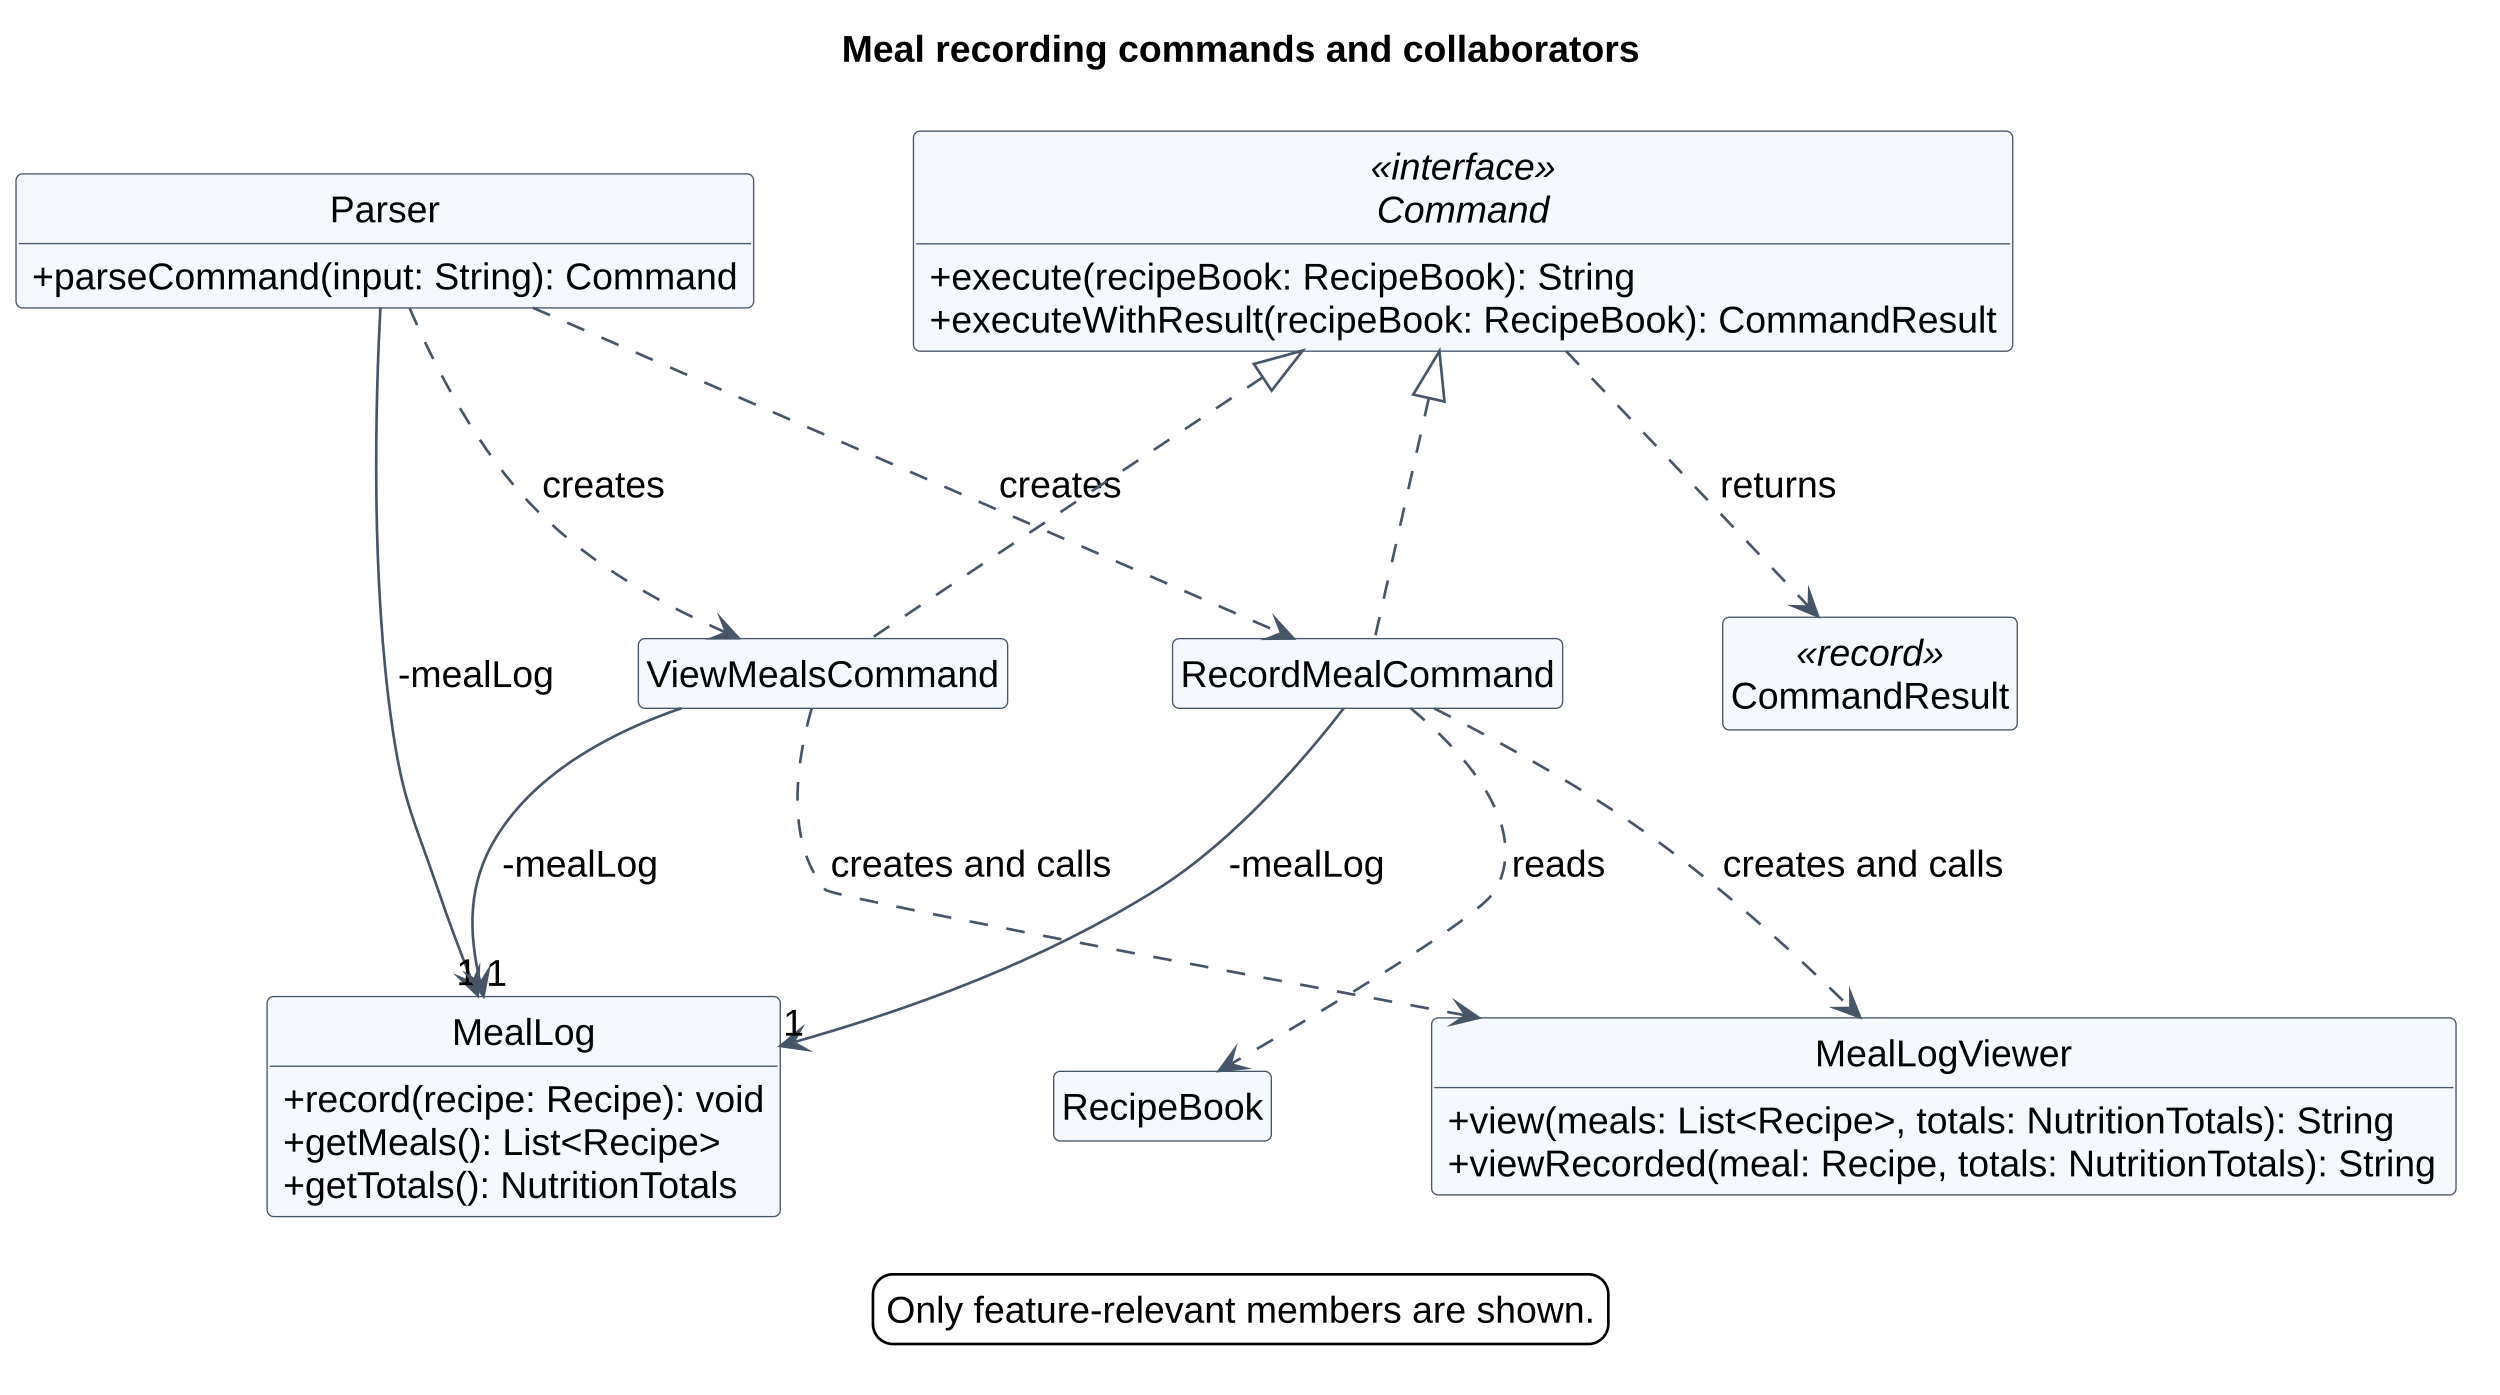
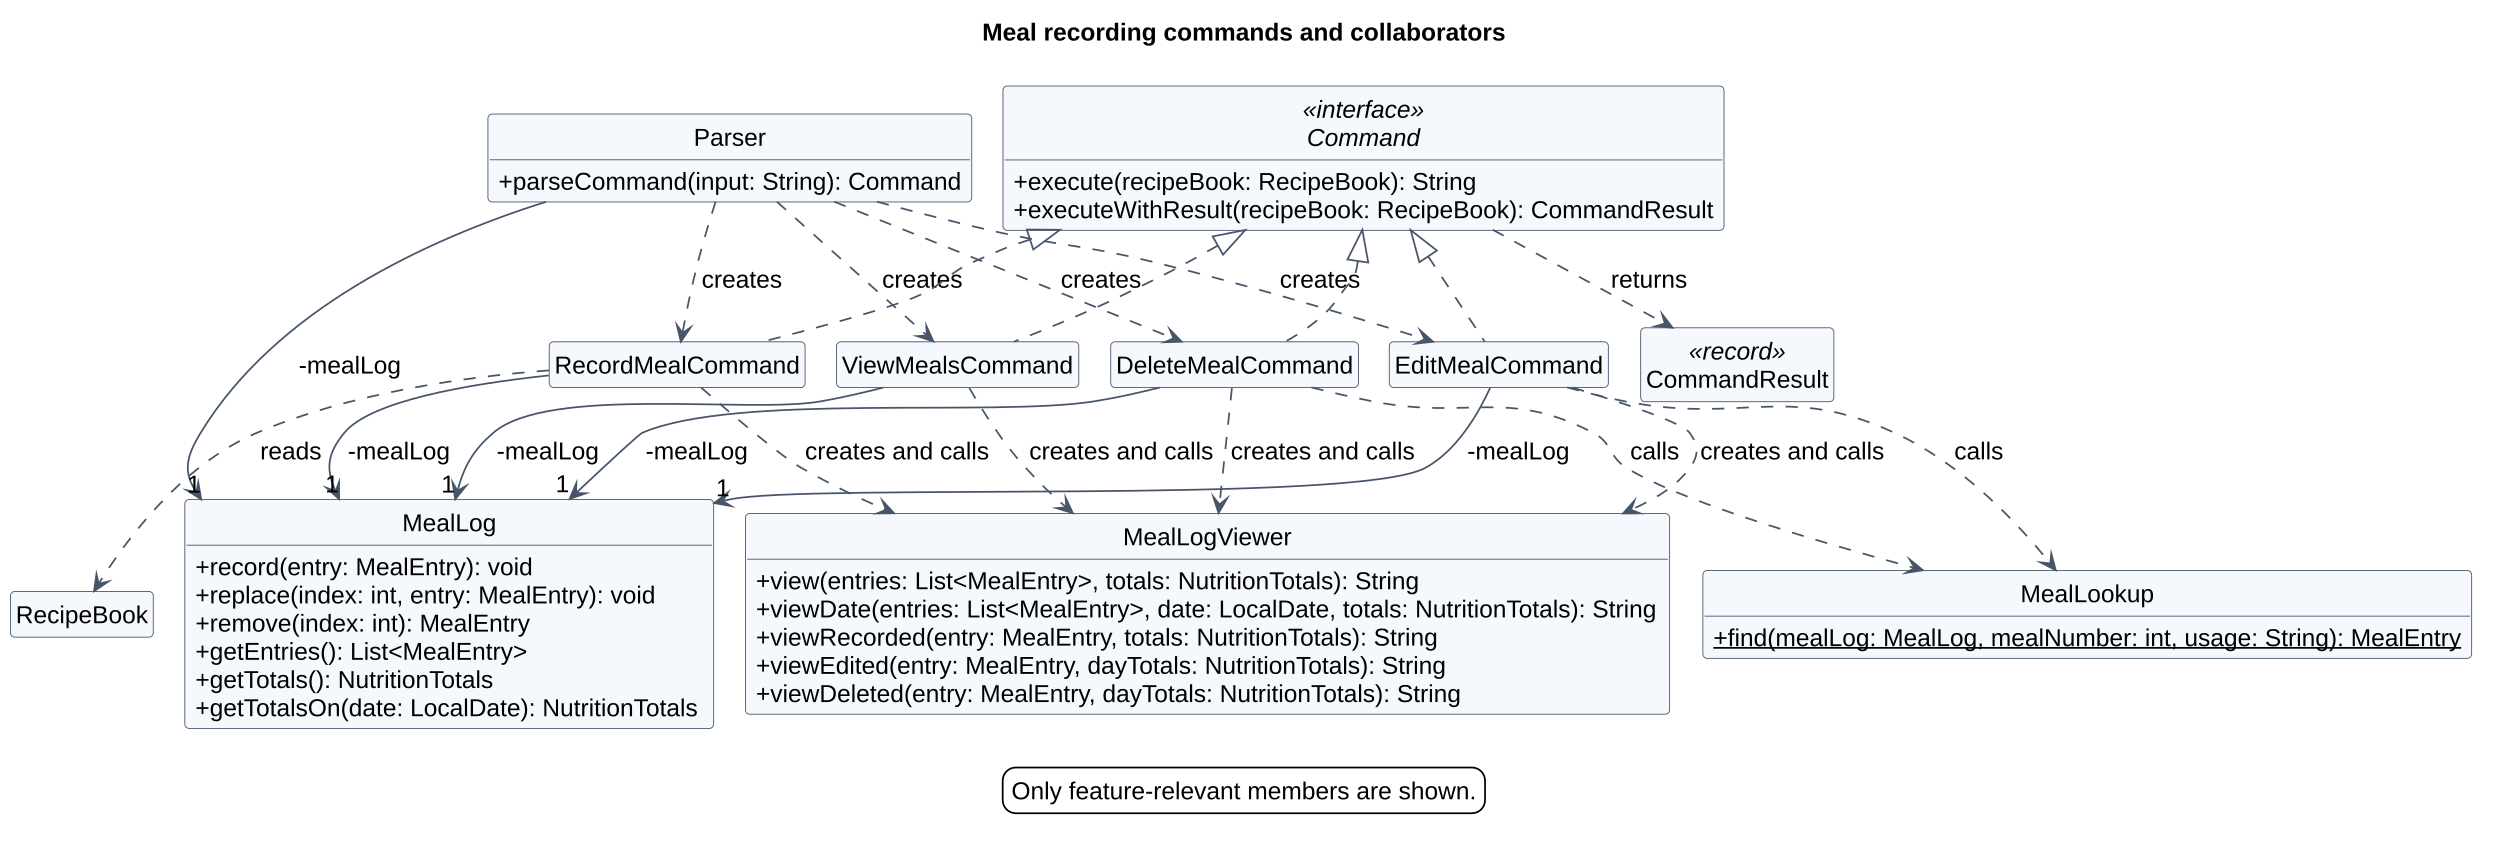
- <svg xmlns="http://www.w3.org/2000/svg" version="1.1" data-diagram-type="CLASS" style="width:936px;height:522px;background:#FFFFFF;" width="936px" height="522px" viewBox="0 0 936 522" zoomAndPan="magnify" preserveAspectRatio="none" contentStyleType="text/css">
+ <svg xmlns="http://www.w3.org/2000/svg" version="1.1" data-diagram-type="CLASS" style="width:1427px;height:483px;background:#FFFFFF;" width="1427px" height="483px" viewBox="0 0 1427 483" zoomAndPan="magnify" preserveAspectRatio="none" contentStyleType="text/css">
  <defs />
  <g font-family="sans-serif" lengthAdjust="spacing">
    <g class="title" data-source-line="3">
-       <text x="315.131" y="23.132" fill="#000" font-size="14" textLength="298.737" font-weight="700" font-family="Arial">Meal recording commands and collaborators</text>
+       <text x="560.631" y="23.132" fill="#000" font-size="14" textLength="298.737" font-weight="700" font-family="Arial">Meal recording commands and collaborators</text>
    </g>
    <g class="entity" data-qualified-name="Parser" id="ent0001" data-source-line="9">
-       <rect x="6" y="65.099" width="276.168" height="50.197" fill="#F5F8FC" style="stroke:#475569;stroke-width:0.5;" rx="2.5" ry="2.5" />
-       <text x="123.467" y="83.23" fill="#000" font-size="14" textLength="41.234" font-family="Arial">Parser</text>
-       <line x1="7" y1="91.197" x2="281.168" y2="91.197" style="stroke:#475569;stroke-width:0.5;" />
-       <text x="12" y="108.329" fill="#000" font-size="14" textLength="264.168" font-family="Arial">+parseCommand(input: String): Command</text>
+       <rect x="278.5" y="65.099" width="276.168" height="50.197" fill="#F5F8FC" style="stroke:#475569;stroke-width:0.5;" rx="2.5" ry="2.5" />
+       <text x="395.967" y="83.23" fill="#000" font-size="14" textLength="41.234" font-family="Arial">Parser</text>
+       <line x1="279.5" y1="91.197" x2="553.668" y2="91.197" style="stroke:#475569;stroke-width:0.5;" />
+       <text x="284.5" y="108.329" fill="#000" font-size="14" textLength="264.168" font-family="Arial">+parseCommand(input: String): Command</text>
    </g>
    <g class="entity" data-qualified-name="Command" id="ent0002" data-source-line="12">
-       <rect x="342" y="49.099" width="411.567" height="82.395" fill="#F5F8FC" style="stroke:#475569;stroke-width:0.5;" rx="2.5" ry="2.5" />
-       <text x="513.149" y="67.23" fill="#000" font-size="14" textLength="69.269" font-style="italic" font-family="Arial">«interface»</text>
-       <text x="515.494" y="83.329" fill="#000" font-size="14" textLength="64.579" font-style="italic" font-family="Arial">Command</text>
-       <line x1="343" y1="91.296" x2="752.567" y2="91.296" style="stroke:#475569;stroke-width:0.5;" />
-       <text x="348" y="108.428" fill="#000" font-size="14" textLength="264.195" font-family="Arial">+execute(recipeBook: RecipeBook): String</text>
-       <text x="348" y="124.526" fill="#000" font-size="14" textLength="399.567" font-family="Arial">+executeWithResult(recipeBook: RecipeBook): CommandResult</text>
+       <rect x="572.5" y="49.099" width="411.567" height="82.395" fill="#F5F8FC" style="stroke:#475569;stroke-width:0.5;" rx="2.5" ry="2.5" />
+       <text x="743.649" y="67.23" fill="#000" font-size="14" textLength="69.269" font-style="italic" font-family="Arial">«interface»</text>
+       <text x="745.994" y="83.329" fill="#000" font-size="14" textLength="64.579" font-style="italic" font-family="Arial">Command</text>
+       <line x1="573.5" y1="91.296" x2="983.067" y2="91.296" style="stroke:#475569;stroke-width:0.5;" />
+       <text x="578.5" y="108.428" fill="#000" font-size="14" textLength="264.195" font-family="Arial">+execute(recipeBook: RecipeBook): String</text>
+       <text x="578.5" y="124.526" fill="#000" font-size="14" textLength="399.567" font-family="Arial">+executeWithResult(recipeBook: RecipeBook): CommandResult</text>
    </g>
    <g class="entity" data-qualified-name="CommandResult" id="ent0003" data-source-line="16">
-       <rect x="645" y="231.099" width="110.262" height="42.197" fill="#F5F8FC" style="stroke:#475569;stroke-width:0.5;" rx="2.5" ry="2.5" />
-       <text x="672.503" y="249.23" fill="#000" font-size="14" textLength="55.255" font-style="italic" font-family="Arial">«record»</text>
-       <text x="648" y="265.329" fill="#000" font-size="14" textLength="104.262" font-family="Arial">CommandResult</text>
+       <rect x="936.5" y="187.099" width="110.262" height="42.197" fill="#F5F8FC" style="stroke:#475569;stroke-width:0.5;" rx="2.5" ry="2.5" />
+       <text x="964.003" y="205.23" fill="#000" font-size="14" textLength="55.255" font-style="italic" font-family="Arial">«record»</text>
+       <text x="939.5" y="221.329" fill="#000" font-size="14" textLength="104.262" font-family="Arial">CommandResult</text>
    </g>
    <g class="entity" data-qualified-name="RecordMealCommand" id="ent0004" data-source-line="17">
-       <rect x="439" y="239.099" width="146.055" height="26.099" fill="#F5F8FC" style="stroke:#475569;stroke-width:0.5;" rx="2.5" ry="2.5" />
-       <text x="442" y="257.23" fill="#000" font-size="14" textLength="140.055" font-family="Arial">RecordMealCommand</text>
+       <rect x="313.5" y="195.099" width="146.055" height="26.099" fill="#F5F8FC" style="stroke:#475569;stroke-width:0.5;" rx="2.5" ry="2.5" />
+       <text x="316.5" y="213.23" fill="#000" font-size="14" textLength="140.055" font-family="Arial">RecordMealCommand</text>
    </g>
    <g class="entity" data-qualified-name="ViewMealsCommand" id="ent0005" data-source-line="18">
-       <rect x="239" y="239.099" width="138.269" height="26.099" fill="#F5F8FC" style="stroke:#475569;stroke-width:0.5;" rx="2.5" ry="2.5" />
-       <text x="242" y="257.23" fill="#000" font-size="14" textLength="132.269" font-family="Arial">ViewMealsCommand</text>
-     </g>
-     <g class="entity" data-qualified-name="MealLog" id="ent0006" data-source-line="19">
-       <rect x="100" y="373.099" width="192.134" height="82.395" fill="#F5F8FC" style="stroke:#475569;stroke-width:0.5;" rx="2.5" ry="2.5" />
-       <text x="169.215" y="391.23" fill="#000" font-size="14" textLength="53.703" font-family="Arial">MealLog</text>
-       <line x1="101" y1="399.197" x2="291.134" y2="399.197" style="stroke:#475569;stroke-width:0.5;" />
-       <text x="106" y="416.329" fill="#000" font-size="14" textLength="180.134" font-family="Arial">+record(recipe: Recipe): void</text>
-       <text x="106" y="432.428" fill="#000" font-size="14" textLength="163.803" font-family="Arial">+getMeals(): List&lt;Recipe&gt;</text>
-       <text x="106" y="448.526" fill="#000" font-size="14" textLength="173.12" font-family="Arial">+getTotals(): NutritionTotals</text>
-     </g>
-     <g class="entity" data-qualified-name="MealLogViewer" id="ent0007" data-source-line="24">
-       <rect x="536" y="381.099" width="383.54" height="66.296" fill="#F5F8FC" style="stroke:#475569;stroke-width:0.5;" rx="2.5" ry="2.5" />
-       <text x="679.522" y="399.23" fill="#000" font-size="14" textLength="96.496" font-family="Arial">MealLogViewer</text>
-       <line x1="537" y1="407.197" x2="918.54" y2="407.197" style="stroke:#475569;stroke-width:0.5;" />
-       <text x="542" y="424.329" fill="#000" font-size="14" textLength="355.975" font-family="Arial">+view(meals: List&lt;Recipe&gt;, totals: NutritionTotals): String</text>
-       <text x="542" y="440.428" fill="#000" font-size="14" textLength="371.54" font-family="Arial">+viewRecorded(meal: Recipe, totals: NutritionTotals): String</text>
-     </g>
-     <g class="entity" data-qualified-name="RecipeBook" id="ent0008" data-source-line="28">
-       <rect x="394.5" y="401.099" width="81.489" height="26.099" fill="#F5F8FC" style="stroke:#475569;stroke-width:0.5;" rx="2.5" ry="2.5" />
-       <text x="397.5" y="419.23" fill="#000" font-size="14" textLength="75.489" font-family="Arial">RecipeBook</text>
-     </g>
-     <g class="link" data-entity-1="ent0001" data-entity-2="ent0004" id="lnk9" data-link-type="dependency">
-       <polygon points="484.306,239.058,477.647,231.801,479.721,237.064,474.458,239.138,484.306,239.058" fill="#475569" style="stroke:#475569;stroke-width:1;stroke-linejoin:miter;stroke-miterlimit:10;" />
-       <path d="M199.492,115.225 C279.406,149.971 419.33,210.808 479.721,237.064" style="stroke:#475569;stroke-width:1;stroke-dasharray:7,7;" fill="none" />
-       <text x="374" y="186.23" fill="#000" font-size="14" textLength="45.91" font-family="Arial">creates</text>
-     </g>
-     <g class="link" data-entity-1="ent0001" data-entity-2="ent0005" id="lnk10" data-link-type="dependency">
-       <polygon points="276.493,238.892,269.865,231.607,271.916,236.879,266.644,238.93,276.493,238.892" fill="#475569" style="stroke:#475569;stroke-width:1;stroke-linejoin:miter;stroke-miterlimit:10;" />
-       <path d="M153.353,115.321 C162.762,137.218 179.021,169.273 201,191.099 C222.611,212.558 248.888,226.752 271.916,236.879" style="stroke:#475569;stroke-width:1;stroke-dasharray:7,7;" fill="none" />
-       <text x="203" y="186.23" fill="#000" font-size="14" textLength="45.91" font-family="Arial">creates</text>
-     </g>
-     <g class="link" data-entity-1="ent0001" data-entity-2="ent0006" id="lnk11" data-link-type="dependency">
-       <polygon points="178.891,372.708,179.237,362.865,177.022,368.07,171.817,365.856,178.891,372.708" fill="#475569" style="stroke:#475569;stroke-width:1;stroke-linejoin:miter;stroke-miterlimit:10;" />
-       <path d="M142.428,115.108 C140.583,150.08 138.731,216.98 147,273.099 C151.04,300.519 155.063,306.863 164,333.099 C168.437,346.126 171.949,355.484 177.022,368.07" style="stroke:#475569;stroke-width:1;" fill="none" />
-       <text x="149" y="257.23" fill="#000" font-size="14" textLength="58.365" font-family="Arial">-mealLog</text>
-       <text x="170.891" y="368.839" fill="#000" font-size="14" font-family="Arial">1</text>
-     </g>
-     <g class="link" data-entity-1="ent0002" data-entity-2="ent0004" id="lnk13" data-link-type="extension">
-       <polygon points="538.916,131.473,529.111,147.717,540.818,150.351,538.916,131.473" fill="none" style="stroke:#475569;stroke-width:1;stroke-linejoin:miter;stroke-miterlimit:10;" />
-       <path d="M534.964,149.034 C526.966,184.583 519.776,216.537 514.706,239.073" style="stroke:#475569;stroke-width:1;stroke-dasharray:7,7;" fill="none" />
-     </g>
-     <g class="link" data-entity-1="ent0002" data-entity-2="ent0005" id="lnk15" data-link-type="extension">
-       <polygon points="487.748,131.267,469.443,136.259,476.099,146.244,487.748,131.267" fill="none" style="stroke:#475569;stroke-width:1;stroke-linejoin:miter;stroke-miterlimit:10;" />
-       <path d="M472.771,141.251 C419.451,176.798 359.98,216.445 326.088,239.04" style="stroke:#475569;stroke-width:1;stroke-dasharray:7,7;" fill="none" />
-     </g>
-     <g class="link" data-entity-1="ent0002" data-entity-2="ent0003" id="lnk16" data-link-type="dependency">
-       <polygon points="680.682,230.763,677.383,221.483,677.238,227.138,671.583,226.993,680.682,230.763" fill="#475569" style="stroke:#475569;stroke-width:1;stroke-linejoin:miter;stroke-miterlimit:10;" />
-       <path d="M586.356,131.473 C616.434,163.134 653.592,202.248 677.238,227.138" style="stroke:#475569;stroke-width:1;stroke-dasharray:7,7;" fill="none" />
-       <text x="644" y="186.23" fill="#000" font-size="14" textLength="43.572" font-family="Arial">returns</text>
-     </g>
-     <g class="link" data-entity-1="ent0004" data-entity-2="ent0006" id="lnk17" data-link-type="dependency">
-       <polygon points="292.209,391.609,301.958,393.008,297.02,390.248,299.78,385.31,292.209,391.609" fill="#475569" style="stroke:#475569;stroke-width:1;stroke-linejoin:miter;stroke-miterlimit:10;" />
-       <path d="M503.124,265.141 C489.747,282.491 462.794,314.477 433,333.099 C390.098,359.913 341.973,377.529 297.02,390.248" style="stroke:#475569;stroke-width:1;" fill="none" />
-       <text x="460" y="328.23" fill="#000" font-size="14" textLength="58.365" font-family="Arial">-mealLog</text>
-       <text x="293.209" y="387.741" fill="#000" font-size="14" font-family="Arial">1</text>
-     </g>
-     <g class="link" data-entity-1="ent0005" data-entity-2="ent0006" id="lnk18" data-link-type="dependency">
-       <polygon points="181.045,372.978,182.847,363.295,179.885,368.114,175.066,365.152,181.045,372.978" fill="#475569" style="stroke:#475569;stroke-width:1;stroke-linejoin:miter;stroke-miterlimit:10;" />
-       <path d="M255.224,265.113 C229.641,273.88 201.22,288.653 186,313.099 C175.026,330.724 175.255,348.708 179.885,368.114" style="stroke:#475569;stroke-width:1;" fill="none" />
-       <text x="188" y="328.23" fill="#000" font-size="14" textLength="58.365" font-family="Arial">-mealLog</text>
-       <text x="182.045" y="369.109" fill="#000" font-size="14" font-family="Arial">1</text>
-     </g>
-     <g class="link" data-entity-1="ent0004" data-entity-2="ent0008" id="lnk19" data-link-type="dependency">
-       <polygon points="456.361,400.941,466.157,399.919,460.695,398.447,462.167,392.985,456.361,400.941" fill="#475569" style="stroke:#475569;stroke-width:1;stroke-linejoin:miter;stroke-miterlimit:10;" />
-       <path d="M528.107,265.122 C546.802,280.625 573.452,308.518 560,333.099 C554.233,343.637 494.86,378.785 460.695,398.447" style="stroke:#475569;stroke-width:1;stroke-dasharray:7,7;" fill="none" />
-       <text x="566" y="328.23" fill="#000" font-size="14" textLength="35.021" font-family="Arial">reads</text>
-     </g>
-     <g class="link" data-entity-1="ent0004" data-entity-2="ent0007" id="lnk20" data-link-type="dependency">
-       <polygon points="696.425,380.886,692.783,371.736,692.849,377.392,687.192,377.457,696.425,380.886" fill="#475569" style="stroke:#475569;stroke-width:1;stroke-linejoin:miter;stroke-miterlimit:10;" />
-       <path d="M536.941,265.21 C559.046,276.404 591.789,294.131 618,313.099 C646.226,333.526 671.697,356.723 692.849,377.392" style="stroke:#475569;stroke-width:1;stroke-dasharray:7,7;" fill="none" />
-       <text x="645" y="328.23" fill="#000" font-size="14" textLength="45.91" font-family="Arial">creates</text>
-       <text x="690.91" y="328.23" fill="#000" font-size="14" font-family="Arial"> </text>
-       <text x="694.8" y="328.23" fill="#000" font-size="14" textLength="23.358" font-family="Arial">and</text>
-       <text x="718.158" y="328.23" fill="#000" font-size="14" font-family="Arial"> </text>
-       <text x="722.048" y="328.23" fill="#000" font-size="14" textLength="28.007" font-family="Arial">calls</text>
-     </g>
-     <g class="link" data-entity-1="ent0005" data-entity-2="ent0007" id="lnk21" data-link-type="dependency">
-       <polygon points="553.688,381.078,545.568,375.504,548.772,380.166,544.109,383.37,553.688,381.078" fill="#475569" style="stroke:#475569;stroke-width:1;stroke-linejoin:miter;stroke-miterlimit:10;" />
-       <path d="M303.884,265.285 C298.906,282.521 293.034,314.039 309,333.099 C311.108,335.616 434.654,359.002 548.772,380.166" style="stroke:#475569;stroke-width:1;stroke-dasharray:7,7;" fill="none" />
-       <text x="311" y="328.23" fill="#000" font-size="14" textLength="45.91" font-family="Arial">creates</text>
-       <text x="356.91" y="328.23" fill="#000" font-size="14" font-family="Arial"> </text>
-       <text x="360.8" y="328.23" fill="#000" font-size="14" textLength="23.358" font-family="Arial">and</text>
-       <text x="384.158" y="328.23" fill="#000" font-size="14" font-family="Arial"> </text>
-       <text x="388.048" y="328.23" fill="#000" font-size="14" textLength="28.007" font-family="Arial">calls</text>
-     </g>
-     <g class="legend" data-source-line="43">
-       <rect x="326.832" y="477.099" width="275.337" height="26.099" fill="none" style="stroke:#000;stroke-width:1;" rx="7.5" ry="7.5" />
-       <text x="331.832" y="495.23" fill="#000" font-size="14" textLength="265.337" font-family="Arial">Only feature-relevant members are shown.</text>
+       <rect x="477.5" y="195.099" width="138.269" height="26.099" fill="#F5F8FC" style="stroke:#475569;stroke-width:0.5;" rx="2.5" ry="2.5" />
+       <text x="480.5" y="213.23" fill="#000" font-size="14" textLength="132.269" font-family="Arial">ViewMealsCommand</text>
+     </g>
+     <g class="entity" data-qualified-name="EditMealCommand" id="ent0006" data-source-line="19">
+       <rect x="793" y="195.099" width="125.048" height="26.099" fill="#F5F8FC" style="stroke:#475569;stroke-width:0.5;" rx="2.5" ry="2.5" />
+       <text x="796" y="213.23" fill="#000" font-size="14" textLength="119.048" font-family="Arial">EditMealCommand</text>
+     </g>
+     <g class="entity" data-qualified-name="DeleteMealCommand" id="ent0007" data-source-line="20">
+       <rect x="634" y="195.099" width="141.393" height="26.099" fill="#F5F8FC" style="stroke:#475569;stroke-width:0.5;" rx="2.5" ry="2.5" />
+       <text x="637" y="213.23" fill="#000" font-size="14" textLength="135.393" font-family="Arial">DeleteMealCommand</text>
+     </g>
+     <g class="entity" data-qualified-name="MealLookup" id="ent0008" data-source-line="21">
+       <rect x="972" y="325.599" width="438.815" height="50.197" fill="#F5F8FC" style="stroke:#475569;stroke-width:0.5;" rx="2.5" ry="2.5" />
+       <text x="1153.27" y="343.73" fill="#000" font-size="14" textLength="76.275" font-family="Arial">MealLookup</text>
+       <line x1="973" y1="351.697" x2="1409.815" y2="351.697" style="stroke:#475569;stroke-width:0.5;" />
+       <text x="978" y="368.829" fill="#000" font-size="14" textLength="426.815" text-decoration="underline" font-family="Arial">+find(mealLog: MealLog, mealNumber: int, usage: String): MealEntry</text>
+     </g>
+     <g class="entity" data-qualified-name="MealLog" id="ent0009" data-source-line="24">
+       <rect x="105.5" y="285.099" width="301.864" height="130.69" fill="#F5F8FC" style="stroke:#475569;stroke-width:0.5;" rx="2.5" ry="2.5" />
+       <text x="229.581" y="303.23" fill="#000" font-size="14" textLength="53.703" font-family="Arial">MealLog</text>
+       <line x1="106.5" y1="311.197" x2="406.364" y2="311.197" style="stroke:#475569;stroke-width:0.5;" />
+       <text x="111.5" y="328.329" fill="#000" font-size="14" textLength="192.568" font-family="Arial">+record(entry: MealEntry): void</text>
+       <text x="111.5" y="344.428" fill="#000" font-size="14" textLength="262.616" font-family="Arial">+replace(index: int, entry: MealEntry): void</text>
+       <text x="111.5" y="360.526" fill="#000" font-size="14" textLength="191.017" font-family="Arial">+remove(index: int): MealEntry</text>
+       <text x="111.5" y="376.625" fill="#000" font-size="14" textLength="189.472" font-family="Arial">+getEntries(): List&lt;MealEntry&gt;</text>
+       <text x="111.5" y="392.724" fill="#000" font-size="14" textLength="173.12" font-family="Arial">+getTotals(): NutritionTotals</text>
+       <text x="111.5" y="408.822" fill="#000" font-size="14" textLength="289.864" font-family="Arial">+getTotalsOn(date: LocalDate): NutritionTotals</text>
+     </g>
+     <g class="entity" data-qualified-name="MealLogViewer" id="ent0010" data-source-line="32">
+       <rect x="425.5" y="293.099" width="527.512" height="114.592" fill="#F5F8FC" style="stroke:#475569;stroke-width:0.5;" rx="2.5" ry="2.5" />
+       <text x="641.008" y="311.23" fill="#000" font-size="14" textLength="96.496" font-family="Arial">MealLogViewer</text>
+       <line x1="426.5" y1="319.197" x2="952.012" y2="319.197" style="stroke:#475569;stroke-width:0.5;" />
+       <text x="431.5" y="336.329" fill="#000" font-size="14" textLength="380.092" font-family="Arial">+view(entries: List&lt;MealEntry&gt;, totals: NutritionTotals): String</text>
+       <text x="431.5" y="352.428" fill="#000" font-size="14" textLength="515.512" font-family="Arial">+viewDate(entries: List&lt;MealEntry&gt;, date: LocalDate, totals: NutritionTotals): String</text>
+       <text x="431.5" y="368.526" fill="#000" font-size="14" textLength="391.761" font-family="Arial">+viewRecorded(entry: MealEntry, totals: NutritionTotals): String</text>
+       <text x="431.5" y="384.625" fill="#000" font-size="14" textLength="397.988" font-family="Arial">+viewEdited(entry: MealEntry, dayTotals: NutritionTotals): String</text>
+       <text x="431.5" y="400.724" fill="#000" font-size="14" textLength="406.547" font-family="Arial">+viewDeleted(entry: MealEntry, dayTotals: NutritionTotals): String</text>
+     </g>
+     <g class="entity" data-qualified-name="RecipeBook" id="ent0011" data-source-line="39">
+       <rect x="6" y="337.599" width="81.489" height="26.099" fill="#F5F8FC" style="stroke:#475569;stroke-width:0.5;" rx="2.5" ry="2.5" />
+       <text x="9" y="355.73" fill="#000" font-size="14" textLength="75.489" font-family="Arial">RecipeBook</text>
+     </g>
+     <g class="link" data-entity-1="ent0001" data-entity-2="ent0004" id="lnk12" data-link-type="dependency">
+       <polygon points="388.645,195.023,394.213,186.9,389.553,190.107,386.346,185.447,388.645,195.023" fill="#475569" style="stroke:#475569;stroke-width:1;stroke-linejoin:miter;stroke-miterlimit:10;" />
+       <path d="M408.441,115.218 C405.128,125.581 401.397,137.869 398.5,149.099 C394.442,164.83 391.73,178.32 389.553,190.107" style="stroke:#475569;stroke-width:1;stroke-dasharray:7,7;" fill="none" />
+       <text x="400.5" y="164.23" fill="#000" font-size="14" textLength="45.91" font-family="Arial">creates</text>
+     </g>
+     <g class="link" data-entity-1="ent0001" data-entity-2="ent0005" id="lnk13" data-link-type="dependency">
+       <polygon points="532.778,194.854,528.726,185.878,529.047,191.525,523.399,191.847,532.778,194.854" fill="#475569" style="stroke:#475569;stroke-width:1;stroke-linejoin:miter;stroke-miterlimit:10;" />
+       <path d="M443.436,115.134 C470.656,139.422 507.895,172.651 529.047,191.525" style="stroke:#475569;stroke-width:1;stroke-dasharray:7,7;" fill="none" />
+       <text x="503.5" y="164.23" fill="#000" font-size="14" textLength="45.91" font-family="Arial">creates</text>
+     </g>
+     <g class="link" data-entity-1="ent0001" data-entity-2="ent0006" id="lnk14" data-link-type="dependency">
+       <polygon points="817.999,195.043,810.616,188.525,813.23,193.541,808.213,196.156,817.999,195.043" fill="#475569" style="stroke:#475569;stroke-width:1;stroke-linejoin:miter;stroke-miterlimit:10;" />
+       <path d="M500.569,115.132 C521.083,120.675 543.019,126.337 563.5,131.099 C604.507,140.632 615.58,139.198 656.5,149.099 C713.337,162.851 773.431,181.013 813.23,193.541" style="stroke:#475569;stroke-width:1;stroke-dasharray:7,7;" fill="none" />
+       <text x="730.5" y="164.23" fill="#000" font-size="14" textLength="45.91" font-family="Arial">creates</text>
+     </g>
+     <g class="link" data-entity-1="ent0001" data-entity-2="ent0007" id="lnk15" data-link-type="dependency">
+       <polygon points="674.483,195.009,667.63,187.936,669.845,193.141,664.641,195.356,674.483,195.009" fill="#475569" style="stroke:#475569;stroke-width:1;stroke-linejoin:miter;stroke-miterlimit:10;" />
+       <path d="M476.174,115.134 C536.641,139.489 623.098,174.312 669.845,193.141" style="stroke:#475569;stroke-width:1;stroke-dasharray:7,7;" fill="none" />
+       <text x="605.5" y="164.23" fill="#000" font-size="14" textLength="45.91" font-family="Arial">creates</text>
+     </g>
+     <g class="link" data-entity-1="ent0001" data-entity-2="ent0009" id="lnk16" data-link-type="dependency">
+       <polygon points="114.838,285.049,113.18,275.341,112.068,280.887,106.521,279.774,114.838,285.049" fill="#475569" style="stroke:#475569;stroke-width:1;stroke-linejoin:miter;stroke-miterlimit:10;" />
+       <path d="M311.652,115.168 C242.532,137.069 157.164,177.04 114.5,247.099 C105.96,261.121 104.571,269.627 112.068,280.887" style="stroke:#475569;stroke-width:1;" fill="none" />
+       <text x="170.5" y="213.23" fill="#000" font-size="14" textLength="58.365" font-family="Arial">-mealLog</text>
+       <text x="106.838" y="281.181" fill="#000" font-size="14" font-family="Arial">1</text>
+     </g>
+     <g class="link" data-entity-1="ent0002" data-entity-2="ent0004" id="lnk18" data-link-type="extension">
+       <polygon points="605.063,131.166,586.09,131.021,589.798,142.434,605.063,131.166" fill="none" style="stroke:#475569;stroke-width:1;stroke-linejoin:miter;stroke-miterlimit:10;" />
+       <path d="M587.944,136.727 C571.312,142.129 572,142.541 556.5,149.099 C540.705,155.78 539.244,162.298 523.5,169.099 C507.582,175.974 467.87,186.749 435.277,195.072" style="stroke:#475569;stroke-width:1;stroke-dasharray:7,7;" fill="none" />
+     </g>
+     <g class="link" data-entity-1="ent0002" data-entity-2="ent0005" id="lnk20" data-link-type="extension">
+       <polygon points="710.811,131.289,692.194,134.949,698.113,145.387,710.811,131.289" fill="none" style="stroke:#475569;stroke-width:1;stroke-linejoin:miter;stroke-miterlimit:10;" />
+       <path d="M695.153,140.168 C672.763,152.865 663.175,157.673 639.5,169.099 C619.708,178.65 596.869,188.005 578.778,195.043" style="stroke:#475569;stroke-width:1;stroke-dasharray:7,7;" fill="none" />
+     </g>
+     <g class="link" data-entity-1="ent0002" data-entity-2="ent0006" id="lnk22" data-link-type="extension">
+       <polygon points="805.215,131.344,810.171,149.659,820.168,143.023,805.215,131.344" fill="none" style="stroke:#475569;stroke-width:1;stroke-linejoin:miter;stroke-miterlimit:10;" />
+       <path d="M815.17,146.341 C830.025,168.72 837.516,180.006 847.463,194.992" style="stroke:#475569;stroke-width:1;stroke-dasharray:7,7;" fill="none" />
+     </g>
+     <g class="link" data-entity-1="ent0002" data-entity-2="ent0007" id="lnk24" data-link-type="extension">
+       <polygon points="777.624,131.173,769.124,148.136,781.002,149.843,777.624,131.173" fill="none" style="stroke:#475569;stroke-width:1;stroke-linejoin:miter;stroke-miterlimit:10;" />
+       <path d="M775.063,148.99 C773.198,161.96 771.946,158.024 764.5,169.099 C757.001,180.252 745.011,188.797 733.713,194.932" style="stroke:#475569;stroke-width:1;stroke-dasharray:7,7;" fill="none" />
+     </g>
+     <g class="link" data-entity-1="ent0002" data-entity-2="ent0003" id="lnk25" data-link-type="dependency">
+       <polygon points="954.687,187.05,948.696,179.233,950.296,184.659,944.87,186.259,954.687,187.05" fill="#475569" style="stroke:#475569;stroke-width:1;stroke-linejoin:miter;stroke-miterlimit:10;" />
+       <path d="M852.101,131.182 C886.732,150.042 922.119,169.314 950.296,184.659" style="stroke:#475569;stroke-width:1;stroke-dasharray:7,7;" fill="none" />
+       <text x="919.5" y="164.23" fill="#000" font-size="14" textLength="43.572" font-family="Arial">returns</text>
+     </g>
+     <g class="link" data-entity-1="ent0004" data-entity-2="ent0009" id="lnk26" data-link-type="dependency">
+       <polygon points="193.602,284.925,193.549,275.076,191.547,280.367,186.256,278.365,193.602,284.925" fill="#475569" style="stroke:#475569;stroke-width:1;stroke-linejoin:miter;stroke-miterlimit:10;" />
+       <path d="M313.257,214.299 C266.26,219.335 211.349,228.986 196.5,247.099 C187.022,258.66 185.67,267.335 191.547,280.367" style="stroke:#475569;stroke-width:1;" fill="none" />
+       <text x="198.5" y="262.23" fill="#000" font-size="14" textLength="58.365" font-family="Arial">-mealLog</text>
+       <text x="185.602" y="281.057" fill="#000" font-size="14" font-family="Arial">1</text>
+     </g>
+     <g class="link" data-entity-1="ent0005" data-entity-2="ent0009" id="lnk27" data-link-type="dependency">
+       <polygon points="259.853,285.007,266.027,277.333,261.135,280.174,258.294,275.282,259.853,285.007" fill="#475569" style="stroke:#475569;stroke-width:1;stroke-linejoin:miter;stroke-miterlimit:10;" />
+       <path d="M504.254,221.203 C492.735,224.154 480.204,227.048 468.5,229.099 C427.379,236.305 313.057,219.767 281.5,247.099 C270.285,256.812 264.946,265.807 261.135,280.174" style="stroke:#475569;stroke-width:1;" fill="none" />
+       <text x="283.5" y="262.23" fill="#000" font-size="14" textLength="58.365" font-family="Arial">-mealLog</text>
+       <text x="251.853" y="281.139" fill="#000" font-size="14" font-family="Arial">1</text>
+     </g>
+     <g class="link" data-entity-1="ent0006" data-entity-2="ent0009" id="lnk28" data-link-type="dependency">
+       <polygon points="407.68,287.15,417.376,288.875,412.534,285.951,415.457,281.108,407.68,287.15" fill="#475569" style="stroke:#475569;stroke-width:1;stroke-linejoin:miter;stroke-miterlimit:10;" />
+       <path d="M850.54,221.432 C844.226,235.303 831.882,257.183 813.5,267.099 C774.637,288.062 459.647,275.71 416.5,285.099 C413.573,285.735 415.485,285.222 412.534,285.951" style="stroke:#475569;stroke-width:1;" fill="none" />
+       <text x="837.5" y="262.23" fill="#000" font-size="14" textLength="58.365" font-family="Arial">-mealLog</text>
+       <text x="408.68" y="283.282" fill="#000" font-size="14" font-family="Arial">1</text>
+     </g>
+     <g class="link" data-entity-1="ent0007" data-entity-2="ent0009" id="lnk29" data-link-type="dependency">
+       <polygon points="325.142,284.819,334.445,281.586,328.791,281.401,328.976,275.747,325.142,284.819" fill="#475569" style="stroke:#475569;stroke-width:1;stroke-linejoin:miter;stroke-miterlimit:10;" />
+       <path d="M662.022,221.188 C649.981,224.212 636.801,227.147 624.5,229.099 C567.737,238.103 419.212,224.195 366.5,247.099 C364.944,247.775 350.147,261.4 328.791,281.401" style="stroke:#475569;stroke-width:1;" fill="none" />
+       <text x="368.5" y="262.23" fill="#000" font-size="14" textLength="58.365" font-family="Arial">-mealLog</text>
+       <text x="317.142" y="280.95" fill="#000" font-size="14" font-family="Arial">1</text>
+     </g>
+     <g class="link" data-entity-1="ent0006" data-entity-2="ent0008" id="lnk30" data-link-type="dependency">
+       <polygon points="1173.423,325.469,1170.863,315.959,1170.274,321.585,1164.648,320.996,1173.423,325.469" fill="#475569" style="stroke:#475569;stroke-width:1;stroke-linejoin:miter;stroke-miterlimit:10;" />
+       <path d="M894.474,221.108 C905.106,224.059 916.679,226.977 927.5,229.099 C995.122,242.36 1018.956,218.169 1081.5,247.099 C1119.88,264.851 1150.587,297.298 1170.274,321.585" style="stroke:#475569;stroke-width:1;stroke-dasharray:7,7;" fill="none" />
+       <text x="1115.5" y="262.23" fill="#000" font-size="14" textLength="28.007" font-family="Arial">calls</text>
+     </g>
+     <g class="link" data-entity-1="ent0007" data-entity-2="ent0008" id="lnk31" data-link-type="dependency">
+       <polygon points="1097.632,325.509,1090,319.283,1092.808,324.194,1087.897,327.002,1097.632,325.509" fill="#475569" style="stroke:#475569;stroke-width:1;stroke-linejoin:miter;stroke-miterlimit:10;" />
+       <path d="M748.602,221.143 C759.923,223.992 772.118,226.852 783.5,229.099 C838.997,240.056 859.232,221.154 909.5,247.099 C920.395,252.722 918.096,260.612 928.5,267.099 C957.179,284.979 1029.453,306.93 1092.808,324.194" style="stroke:#475569;stroke-width:1;stroke-dasharray:7,7;" fill="none" />
+       <text x="930.5" y="262.23" fill="#000" font-size="14" textLength="28.007" font-family="Arial">calls</text>
+     </g>
+     <g class="link" data-entity-1="ent0004" data-entity-2="ent0011" id="lnk32" data-link-type="dependency">
+       <polygon points="53.67,337.454,61.833,331.943,56.321,333.214,55.05,327.702,53.67,337.454" fill="#475569" style="stroke:#475569;stroke-width:1;stroke-linejoin:miter;stroke-miterlimit:10;" />
+       <path d="M313.324,211.41 C264.414,215.155 199.557,224.45 146.5,247.099 C102.37,265.936 70.593,310.389 56.321,333.214" style="stroke:#475569;stroke-width:1;stroke-dasharray:7,7;" fill="none" />
+       <text x="148.5" y="262.23" fill="#000" font-size="14" textLength="35.021" font-family="Arial">reads</text>
+     </g>
+     <g class="link" data-entity-1="ent0004" data-entity-2="ent0010" id="lnk33" data-link-type="dependency">
+       <polygon points="510.332,292.971,503.646,285.739,505.739,290.995,500.484,293.088,510.332,292.971" fill="#475569" style="stroke:#475569;stroke-width:1;stroke-linejoin:miter;stroke-miterlimit:10;" />
+       <path d="M400.268,221.304 C417.299,236.227 445.507,260.338 457.5,267.099 C474.165,276.493 487.499,283.147 505.739,290.995" style="stroke:#475569;stroke-width:1;stroke-dasharray:7,7;" fill="none" />
+       <text x="459.5" y="262.23" fill="#000" font-size="14" textLength="45.91" font-family="Arial">creates</text>
+       <text x="505.41" y="262.23" fill="#000" font-size="14" font-family="Arial"> </text>
+       <text x="509.3" y="262.23" fill="#000" font-size="14" textLength="23.358" font-family="Arial">and</text>
+       <text x="532.658" y="262.23" fill="#000" font-size="14" font-family="Arial"> </text>
+       <text x="536.548" y="262.23" fill="#000" font-size="14" textLength="28.007" font-family="Arial">calls</text>
+     </g>
+     <g class="link" data-entity-1="ent0005" data-entity-2="ent0010" id="lnk34" data-link-type="dependency">
+       <polygon points="612.397,292.929,608.231,284.004,608.624,289.647,602.981,290.04,612.397,292.929" fill="#475569" style="stroke:#475569;stroke-width:1;stroke-linejoin:miter;stroke-miterlimit:10;" />
+       <path d="M553.28,221.435 C560.382,233.749 572.322,252.841 585.5,267.099 C593.713,275.984 599.158,281.413 608.624,289.647" style="stroke:#475569;stroke-width:1;stroke-dasharray:7,7;" fill="none" />
+       <text x="587.5" y="262.23" fill="#000" font-size="14" textLength="45.91" font-family="Arial">creates</text>
+       <text x="633.41" y="262.23" fill="#000" font-size="14" font-family="Arial"> </text>
+       <text x="637.3" y="262.23" fill="#000" font-size="14" textLength="23.358" font-family="Arial">and</text>
+       <text x="660.658" y="262.23" fill="#000" font-size="14" font-family="Arial"> </text>
+       <text x="664.548" y="262.23" fill="#000" font-size="14" textLength="28.007" font-family="Arial">calls</text>
+     </g>
+     <g class="link" data-entity-1="ent0006" data-entity-2="ent0010" id="lnk35" data-link-type="dependency">
+       <polygon points="926.396,293.084,936.245,293.015,930.951,291.021,932.945,285.728,926.396,293.084" fill="#475569" style="stroke:#475569;stroke-width:1;stroke-linejoin:miter;stroke-miterlimit:10;" />
+       <path d="M897.435,221.177 C926.356,229.929 960.322,241.217 964.5,247.099 C969.648,254.345 969.806,259.967 964.5,267.099 C957.545,276.446 948.514,283.069 930.951,291.021" style="stroke:#475569;stroke-width:1;stroke-dasharray:7,7;" fill="none" />
+       <text x="970.5" y="262.23" fill="#000" font-size="14" textLength="45.91" font-family="Arial">creates</text>
+       <text x="1016.41" y="262.23" fill="#000" font-size="14" font-family="Arial"> </text>
+       <text x="1020.3" y="262.23" fill="#000" font-size="14" textLength="23.358" font-family="Arial">and</text>
+       <text x="1043.658" y="262.23" fill="#000" font-size="14" font-family="Arial"> </text>
+       <text x="1047.548" y="262.23" fill="#000" font-size="14" textLength="28.007" font-family="Arial">calls</text>
+     </g>
+     <g class="link" data-entity-1="ent0007" data-entity-2="ent0010" id="lnk36" data-link-type="dependency">
+       <polygon points="695.553,292.906,700.485,284.381,696.083,287.934,692.531,283.532,695.553,292.906" fill="#475569" style="stroke:#475569;stroke-width:1;stroke-linejoin:miter;stroke-miterlimit:10;" />
+       <path d="M703.169,221.567 C701.455,237.618 698.894,261.61 696.083,287.934" style="stroke:#475569;stroke-width:1;stroke-dasharray:7,7;" fill="none" />
+       <text x="702.5" y="262.23" fill="#000" font-size="14" textLength="45.91" font-family="Arial">creates</text>
+       <text x="748.41" y="262.23" fill="#000" font-size="14" font-family="Arial"> </text>
+       <text x="752.3" y="262.23" fill="#000" font-size="14" textLength="23.358" font-family="Arial">and</text>
+       <text x="775.658" y="262.23" fill="#000" font-size="14" font-family="Arial"> </text>
+       <text x="779.548" y="262.23" fill="#000" font-size="14" textLength="28.007" font-family="Arial">calls</text>
+     </g>
+     <g class="legend" data-source-line="64">
+       <rect x="572.332" y="438.099" width="275.337" height="26.099" fill="none" style="stroke:#000;stroke-width:1;" rx="7.5" ry="7.5" />
+       <text x="577.332" y="456.23" fill="#000" font-size="14" textLength="265.337" font-family="Arial">Only feature-relevant members are shown.</text>
    </g>
  </g>
</svg>
